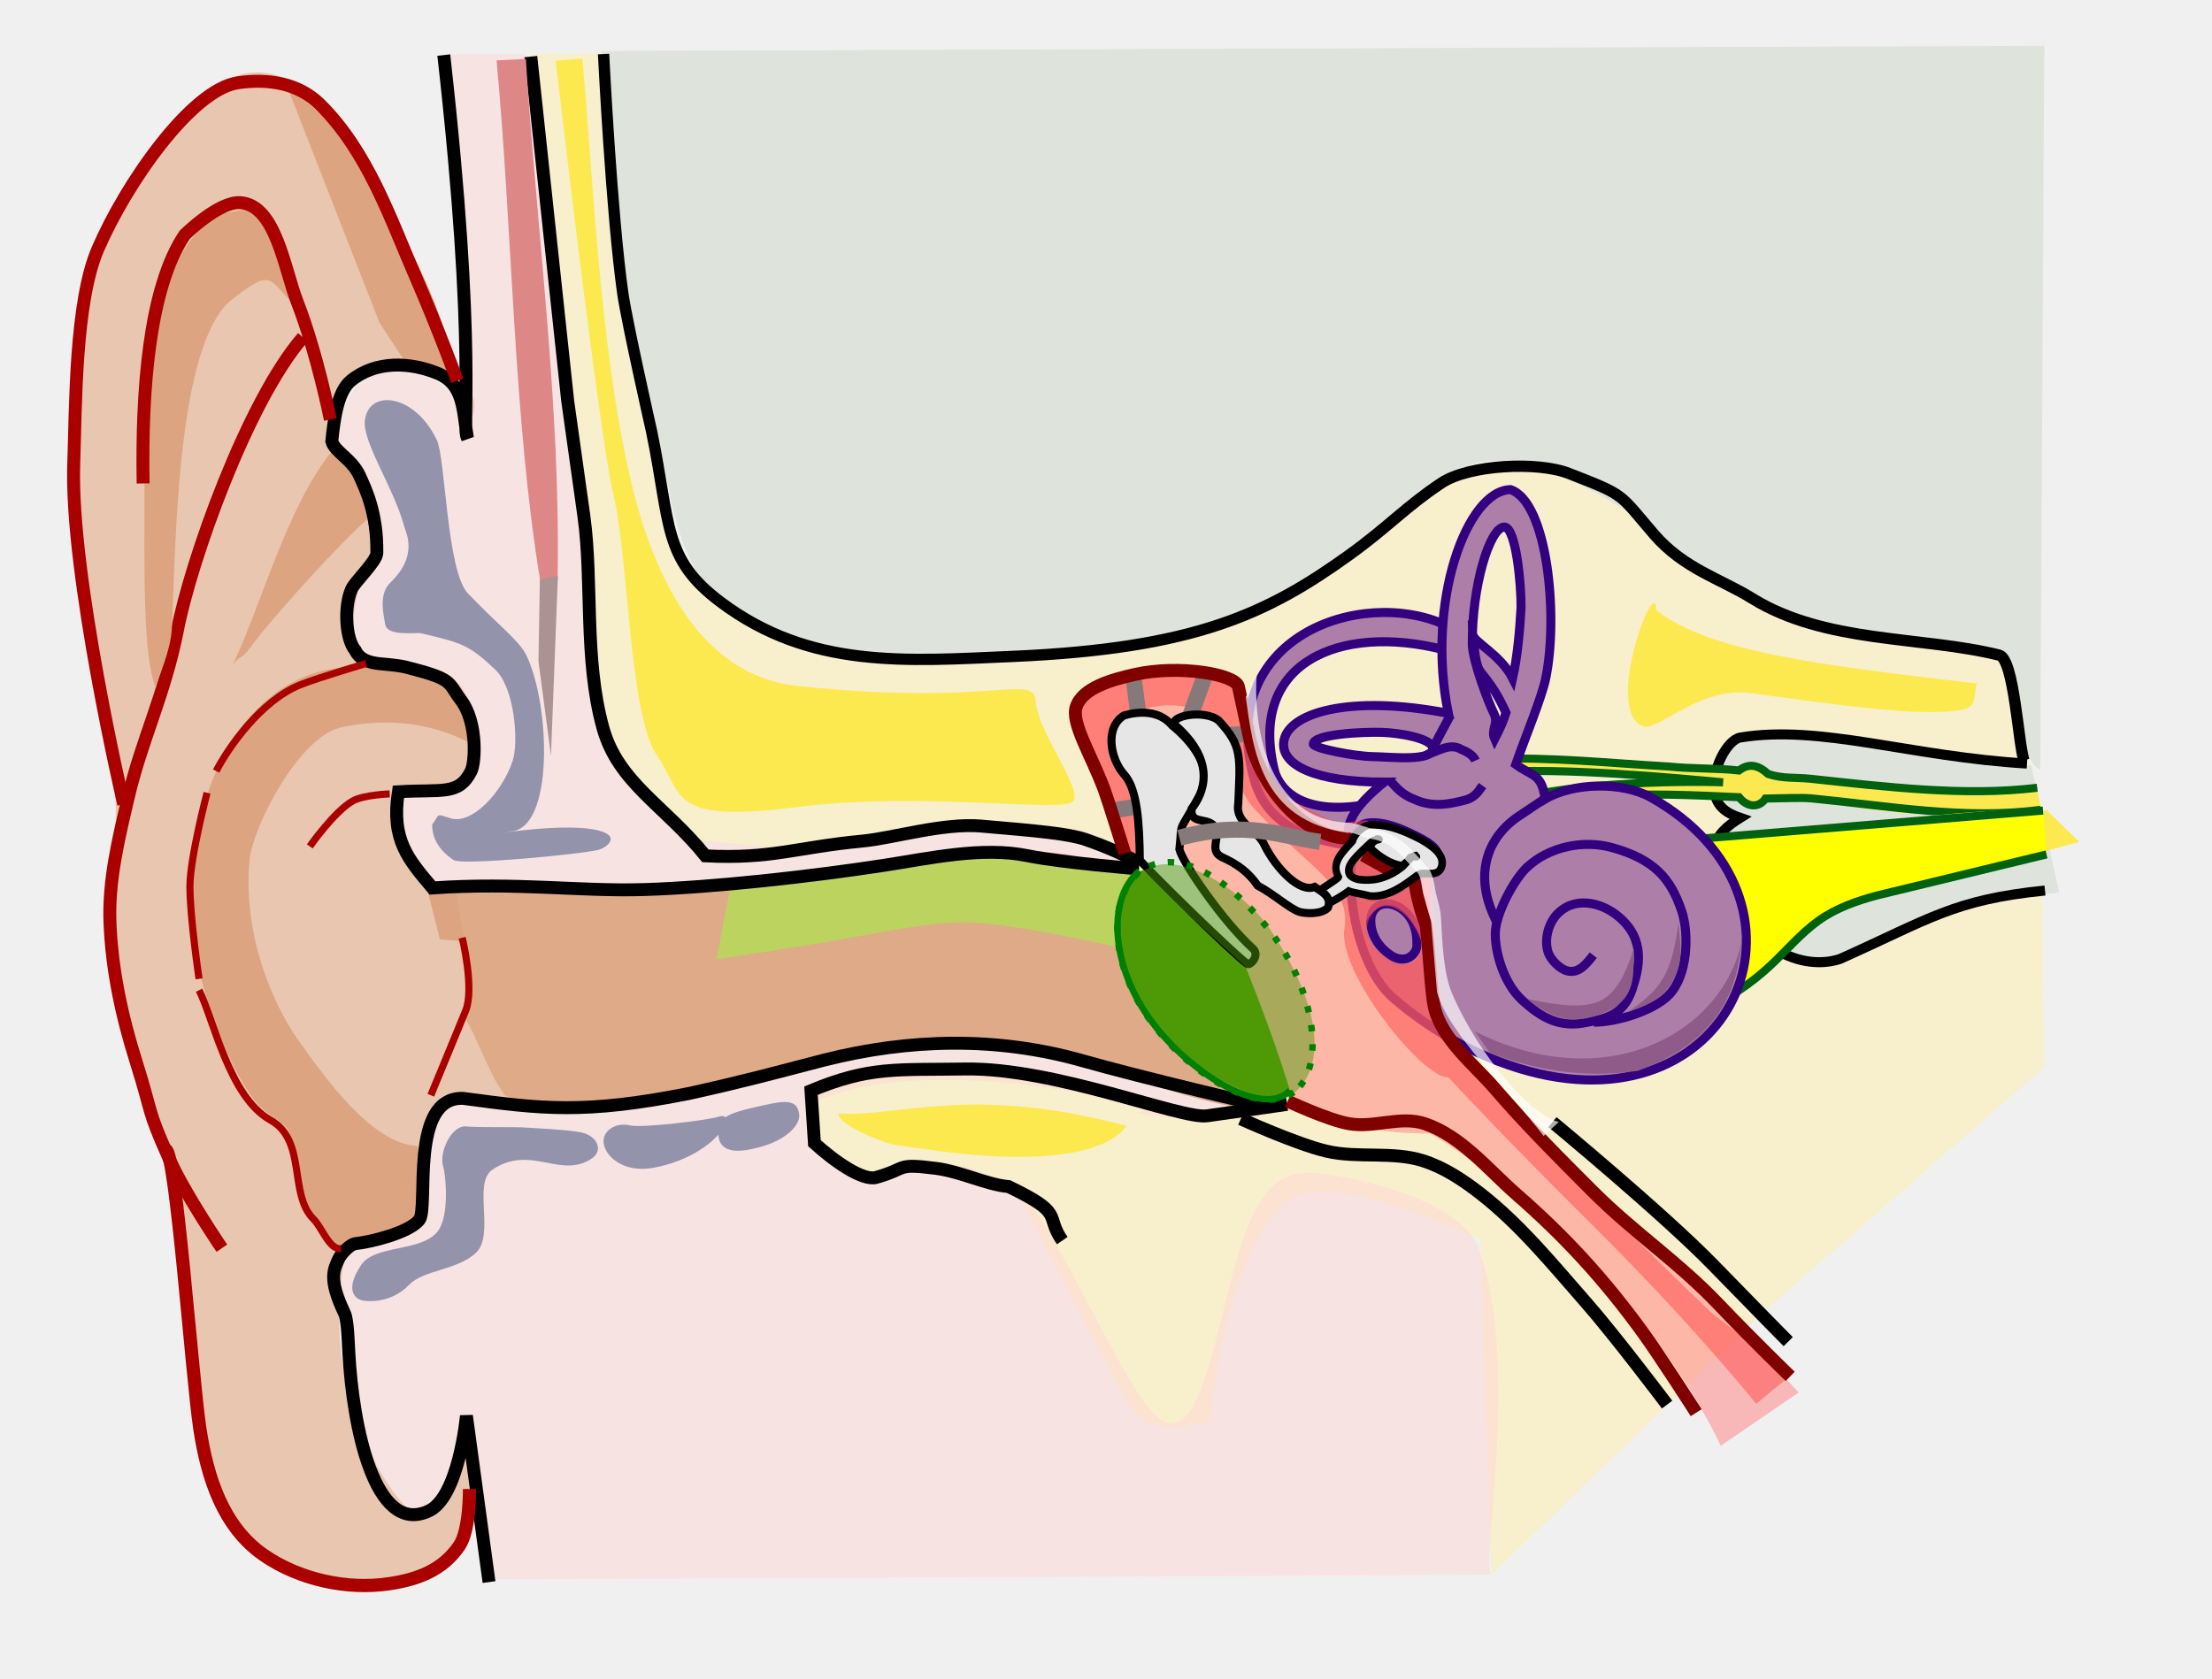
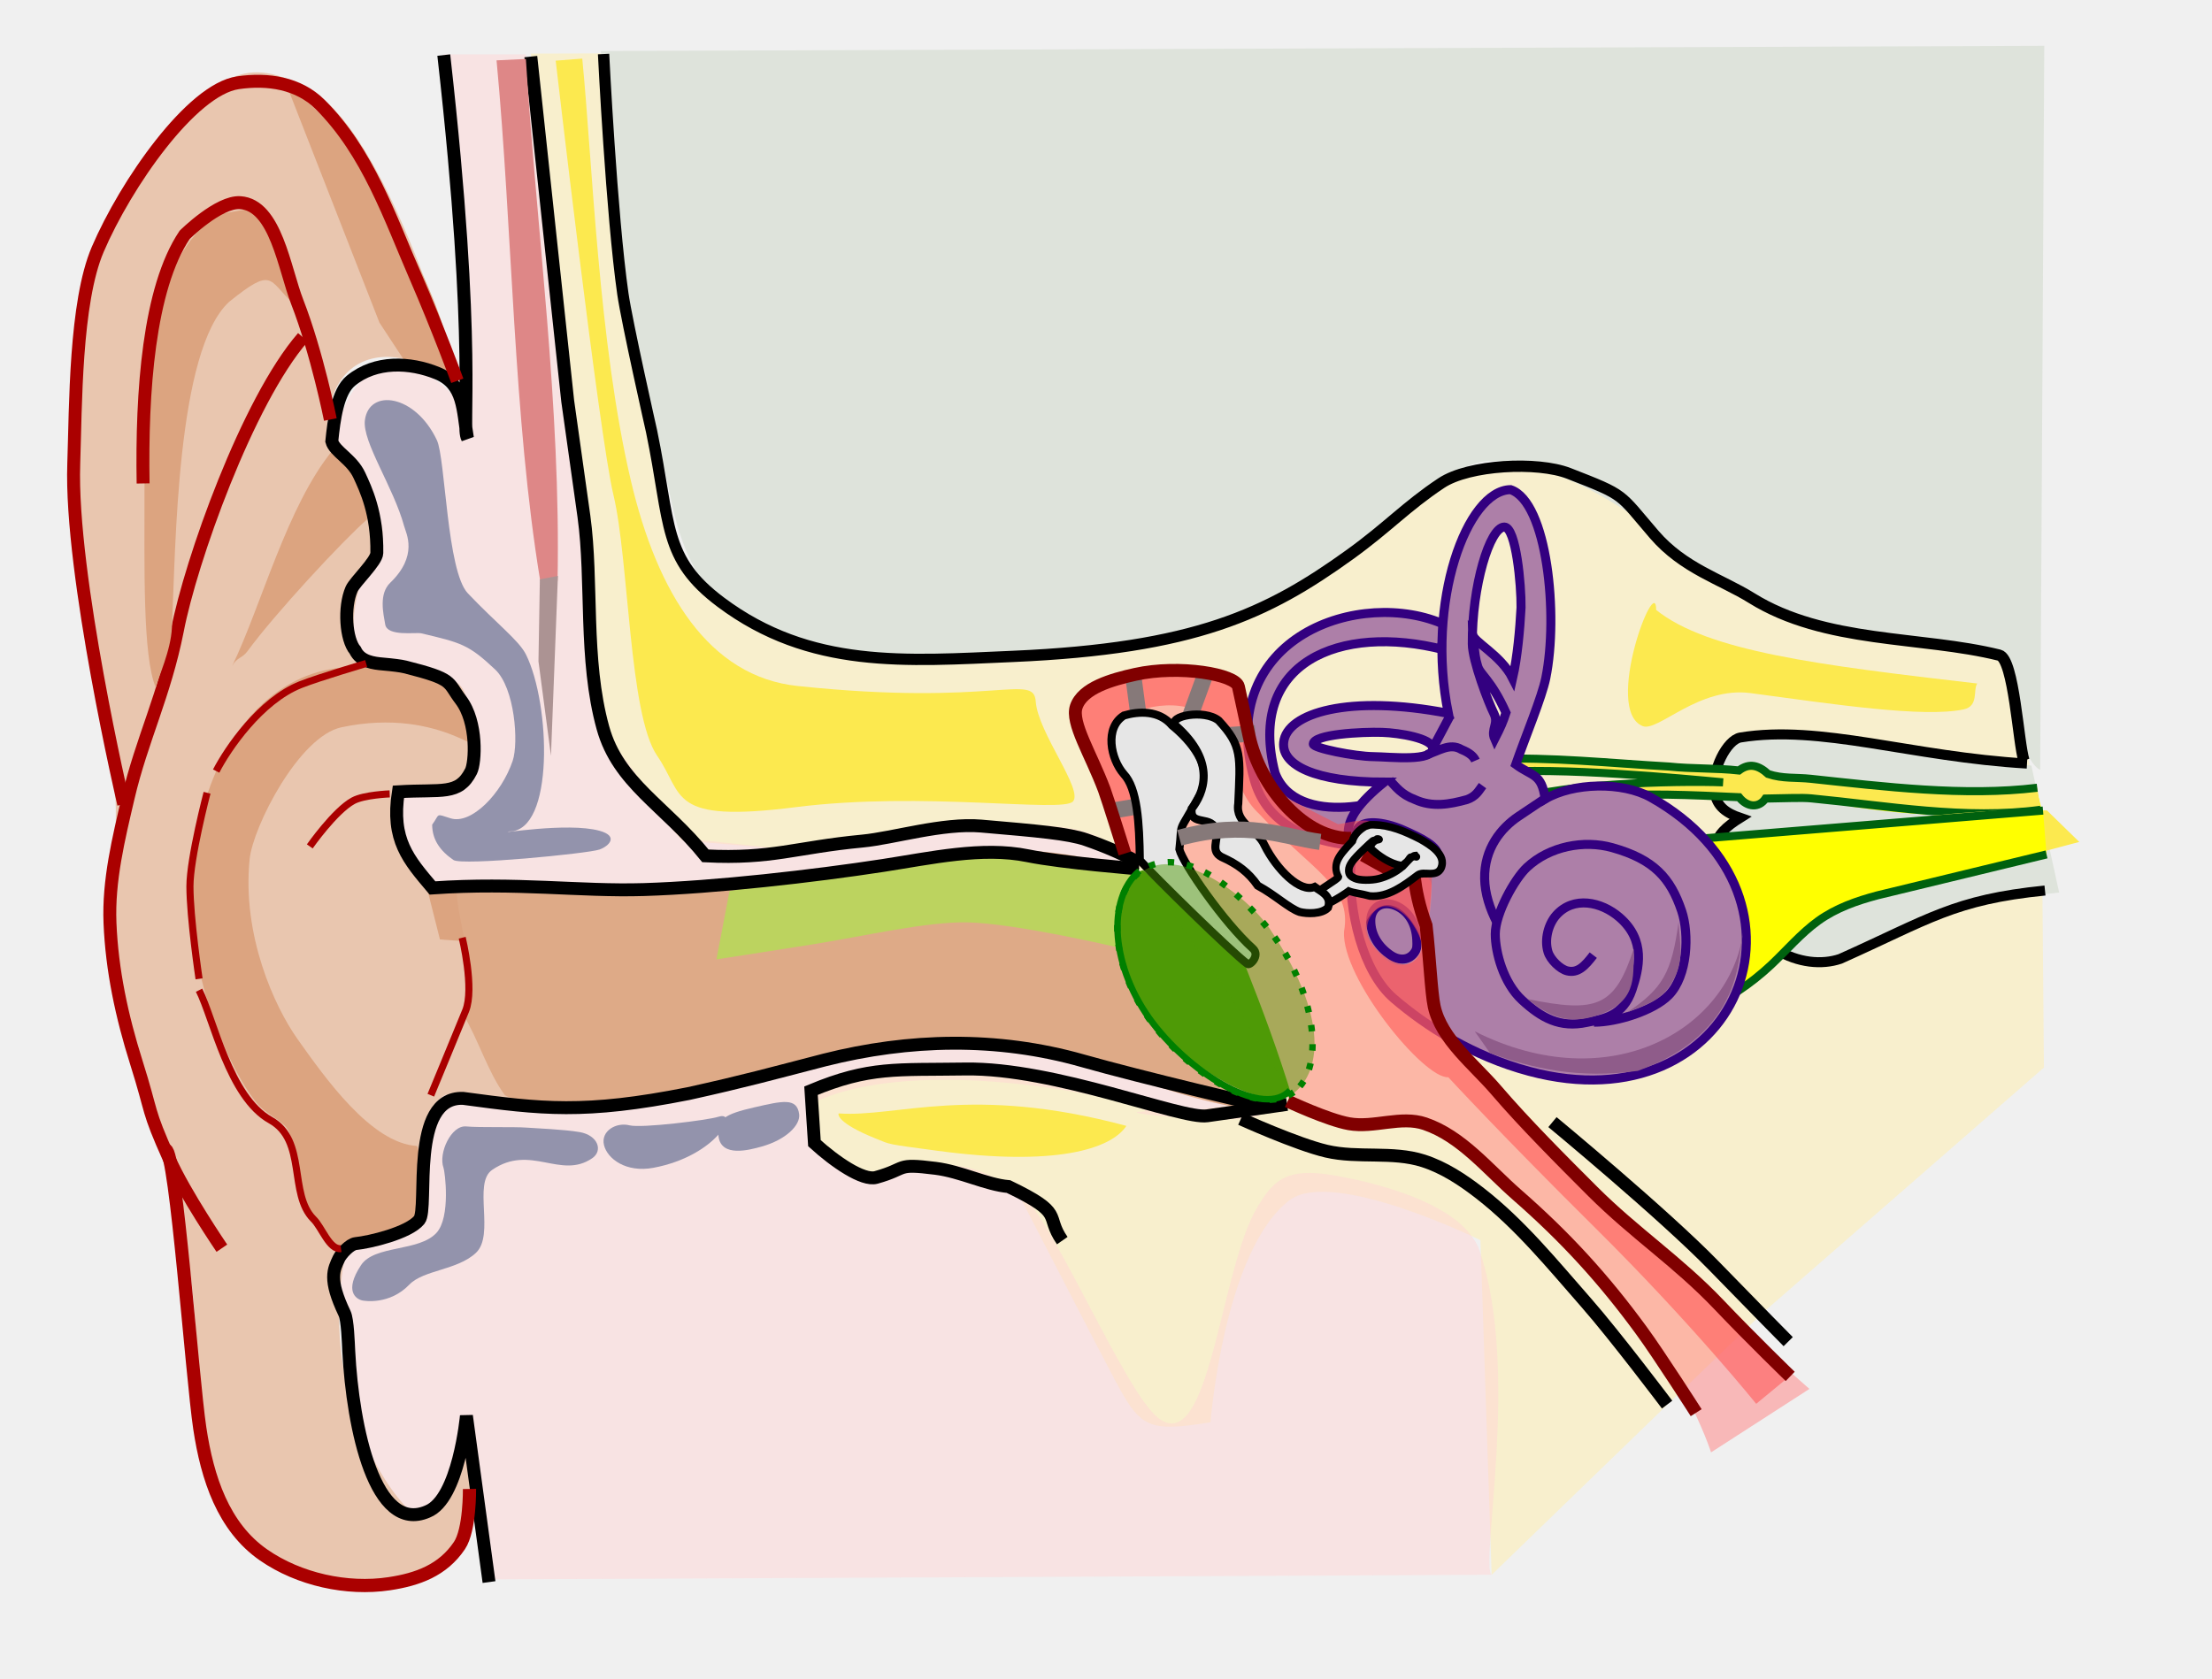
<svg xmlns="http://www.w3.org/2000/svg" xmlns:xlink="http://www.w3.org/1999/xlink" version="1.1" viewBox="0 0 685 520" font-family="DejaVu Sans, sans-serif" font-size="20" id="svg2159">
  <defs id="defs1113">
    <linearGradient gradientTransform="matrix(1 0 0 .92286 100.75 41.36)" x1="629" x2="762.64" xlink:href="#b" y1="239.68" y2="241.42" id="a" />
    <linearGradient id="b" gradientUnits="userSpaceOnUse">
      <stop offset="0" stop-color="#edd400" id="stop1094" />
      <stop offset="1" stop-color="#edd400" stop-opacity="0" id="stop1096" />
    </linearGradient>
    <linearGradient id="c" gradientTransform="matrix(1 0 0 .92286 104.25 14.36)" x1="629" x2="762.64" xlink:href="#b" y1="239.68" y2="241.42" />
    <linearGradient id="d" gradientTransform="matrix(.83187 0 0 1 90.49 3.55)" gradientUnits="userSpaceOnUse" x1="321.73" x2="188.9" y1="313.69" y2="316.36">
      <stop offset="0" stop-color="#9fe859" id="stop1100" />
      <stop offset="1" stop-color="#9fe859" stop-opacity="0" id="stop1102" />
    </linearGradient>
    <linearGradient id="e" gradientTransform="matrix(.93767 0 0 1 35.6 3.55)" gradientUnits="userSpaceOnUse" x1="371.43" x2="187.14" y1="254.86" y2="-13.71">
      <stop offset="0" stop-color="#fce94f" id="stop1105" />
      <stop offset="1" stop-color="#fce94f" stop-opacity="0" id="stop1107" />
    </linearGradient>
    <marker id="dot" refX="5" refY="5" markerWidth="10" markerHeight="10">
      <circle cx="5" cy="5" r="1.5" id="circle1110" />
    </marker>
  </defs>
  <path d="m 164.36,16.603 21.799,-0.066 6.363,69.682 17.383,85.499 c 13.881,14.188 27.273,28.908 51.226,32.107 34.201,1.035 68.129,2.008 107.82,-6.278 0,0 29.038,-13.183 42.599,-21.492 14.395,-8.82 24.106,-27.842 40.859,-29.927 10.706,-1.332 13.583,-4.948 32.896,-0.46 23.551,5.473 30.65,24.955 51.601,36.486 29.995,16.508 54.341,16.555 85.428,21.763 l 6.197,33.222 3.96,39.551 0.461,53.971 -86.491,75.459 -30.654,29.478 -53.878,52.183 -3.474,-103.647 c 0,0 -45.946,-22.617 -59.26,-12.277 -20.247,15.724 -24.329,68.689 -24.329,68.689 -23.333,3.682 -21.883,1.277 -35.688,-24.721 l -25.203,-48.752 -31.604,-6.006 -14.287,4.294 -16.174,-11.916 c -0.154,-3.542 0.046,-28.196 -0.108,-15.662 17.533,-8.732 35.42,-6.09 52.954,-6.57 l 62.719,12.97 22.712,-2.999 -39.399,-75.859 c -17.104,-9.864 -38.945,-7.094 -58.568,-10.241 l -52.062,7.756 -29.213,-2.592 -22.479,-27.528 c -9.149,-19.531 -4.741,-44.314 -6.279,-65.537 z" fill="#ffeeaa" fill-rule="evenodd" opacity="0.5" id="path1115" />
  <path d="m137.37 16.85h25.456l17.621 152.67 3.43 52.515 27.823 37.618 27.745 2.933c19.896 1.791 84.328-15.754 104.02-1.513 27.475 19.871 32.976 65.571 46.896 83.068 4.406 5.538-48.181.468-36.724.182 10.256-.256-65.089-20.161-101.92-2.724-.274 9.991 3.591 16.75 13.148 22.403 6.487 3.838 5.524-2.319 16.063-2.816 14.345-.678 20.223-1.579 34.643 8.154 9.923 6.698 32.697 61.971 43.192 69.931 15.938 12.089 19.064-46.363 30.628-65.411 4.474-7.37 8.135-11.974 21.276-10.169 6.522.896 41.731 6.961 47.495 23.66 12.727 36.873.02 97.415 3.767 100.43l-310.42 1.414-8.109-50.238c-5.359 26.558-11.822 47.755-30.163 11.259l-5.548-44.225c-1.536-6.366-4.736-11.901.892-21.85l19.7-5.232 7.848-36.786-3.634-67.668c-8.688-5.876-9.799-16.298-9.146-27.779l16.859-3.374c14.236-11.374 2.547-23.455-4.95-34.122l-24.142-4.246-4.433-14.819 11.832-21.25c-1.536-15.158-7.743-24.087-14.875-31.783 4.793-30.438 27.825-30.199 42.477-7.019z" fill="#ffd5d5" fill-rule="evenodd" opacity=".5" id="path1117" />
  <path d="m536.15 230.63c6.319-8.401 47.536 1.044 92.907 6.5l8.608 39.322c-28.252 2.834-39.624 7.769-67.212 20.107-16.512 5.098-31.207-7.211-36.305-23.509-1.364-4.36-2.166-7.071-2.699-8.918-1.794-6.212 7.626-10.876 7.509-10.856-.897-.206-8.444-2.404-7.963-8.598.652-8.389 1.725-11.259 5.155-14.048z" fill="#dee3db" id="path1119" />
  <path d="m633.28 275.83c-28.252 2.834-35.823 8.833-63.411 21.172-11.267 3.807-29.438-2.376-37.17-27.459-.944-3.064-1.303-4.992-1.33-7.129-.046-3.649 3.39-6.522 7.524-9.1-4.168-1.441-7.222-3.38-7.926-7.907-1.076-6.921 3.85-16.244 7.971-16.972 24.867-4.077 52.886 5.982 88.774 8.073" fill="none" stroke="#000" stroke-width="3.1" id="path1121" />
  <path d="m834.51 257.29c-22.55 2.742-45.729 1.047-68.317-1.363-4.561-.487-10.278-.049-14.8-1.553-2.903-2.661-5.8-3.557-9.052-1.093-6.948-.78-14.607-1.383-21.626-2.133-18.259-1.032-36.519-3.006-54.778-2.327l-.177 4.22c20.813-1.889 59.591 1.801 71.667 2.914-13.917-.532-54.47.297-68.386 6.987l.72 3.848c9.313-3.19 19.147-5.02 28.927-6.146 12.825-1.478 30.287-.464 44.2.168 2.601 2.063 4.948 1.872 6.936.419 6.682-.095 13.108-.364 16.156.234 23.283 4.571 47.108 6.576 70.282 2.576" fill="#ffff00" transform="translate(-204.09 -13.67)" id="path1123" />
  <path d="m 630.88,244 c -22.55,2.742 -47.557,-0.366 -70.145,-2.777 -4.561,-0.487 -8.665,0.021 -13.187,-1.483 -2.903,-2.661 -5.8,-3.557 -9.052,-1.093 -6.948,-0.78 -14.607,-0.47 -21.626,-1.221 -18.259,-1.032 -36.519,-3.006 -54.778,-2.327 l -0.177,4.22 c 20.813,-1.889 59.591,1.889 71.667,3.002 -13.917,-0.532 -54.47,0.21 -68.386,6.9 l 0.72,3.848 c 9.313,-3.19 19.147,-5.02 28.927,-6.146 12.825,-1.478 29.787,-0.627 43.7,0.005 2.601,3.256 6.198,3.34 8.185,0.419 6.682,-0.095 11.131,-0.35 14.223,-0.054 23.283,2.229 47.791,6.694 70.965,3.527" fill="#fce94f" stroke="#00610f" stroke-width="2.5" id="path1125" />
  <path d="m847.99 274.45-10-9.75c-31.665-1.381-84.58 8.651-107.83 10.911-11.171-1.426-14.896-6.93-25.146-8.247-5.89-.701-19.748-.579-24.768 2.58s-8.986 7.888-11.51 13.255c-4.595 9.772-4.264 21.686.75 31.25 5.085 9.7 14.78 16.758 25.5 19 12.323 2.577 25.196-.958 36.5-6.5 7.723-3.787 15.011-8.538 21.275-14.432 4.874-4.586 9.228-9.771 14.657-13.683s11.849-6.171 18.318-7.885z" fill="#fce94f" transform="translate(-204.09 -13.67)" id="path1127" />
  <path d="m632.67 251.07-105.23 8.629c-17.577 3.483-10.046-4.001-25.33-5.965-5.89-.701-21.163-.579-26.183 2.58s-8.986 7.888-11.51 13.255c-4.595 9.772-4.264 21.686.75 31.25 5.085 9.7 14.78 16.758 25.5 19 12.323 2.577 25.196-.958 36.5-6.5 7.723-3.787 15.011-8.538 21.275-14.432 4.874-4.586 9.228-9.771 14.657-13.683s11.849-6.171 18.318-7.885l52.343-12.672" fill="#ffff00" stroke="#00610f" stroke-width="2.5" id="path1129" />
  <g stroke="#330080" id="g1147">
    <g stroke-width="2.8" id="g1143">
      <path d="m394.85 239.4c6.608 17.574 37.481 9.233 41.373 4.366.343 10.748 2.635 21.442.11 19.755-3.809-2.546-40.869 3.645-47.969-22.124-12.216-44.338 33.276-59.655 59.144-47.857 1.134 5.945-2.846 6.05-.359 7.707-32.285-8.258-61.195 3.995-52.299 38.153z" fill="#ad7fa8" id="path1131" />
      <path d="m467.78 151.66c-13.502.178-26.267 34.768-19.272 69.295-30.707-5.952-50.086-.136-50.987 8.993-.699 7.088 9.789 12.283 31.139 12.317-16.406 13.271-9.755 17.425-10.28 25.031-1.022 14.815 3.661 33.746 13.21 41.958 9.978 8.583 24.436 17.889 41.975 22.583 64.689 17.311 93.243-53.563 37.691-84.833-8.85-4.982-24.128-4.618-32.751.485-1.117-8.031-3.911-6.896-9.116-10.725 2.874-8.249 8.091-20.784 9.307-26.76 3.962-19.469.449-54.575-10.916-58.344zm-1.911 11.588c3.627.049 5.25 18.105 5.158 24.927-.354 6.706-1.112 15.331-2.605 21.897-3.722-7.341-12.377-11.339-12.416-13.706.535.722.213 5.639 1.574 9.927.755 2.735 4.149 4.176 8.782 14.464-.953 2.903-1.583 4.354-3.494 8.11-1.296-2.947 1.346-4.671-.22-7.808-1.737-3.481-6.667-16.344-6.712-21.619-.156-17.782 5.419-36.252 9.933-36.192zm-37.822 63.594c5.413.171 15.346 1.867 15.606 4.828.384 4.381-13.105 2.748-18.286 2.694-5.96-.061-18.69-2.636-18.668-3.911.053-3.025 15.03-3.81 21.348-3.611z" fill="#ad7fa8" id="path1133" />
      <path d="m478.54 247.29-8.324 5.579c-5.341 3.58-10.641 9.97-10.458 19.329.09 4.57 1.574 9.196 3.828 13.58" fill="none" id="path1135" />
      <path d="m493.63 316.61c7.005.027 18.388-3.54 23.13-8.35 5.918-5.999 6.398-19.018 4.005-26.106-3.446-10.21-8.582-15.98-21.472-19.598-8.797-2.47-19.424-.429-26.43 6.085-3.813 3.545-9.804 14.278-9.814 20.649-.009 5.606 2.496 15.16 8.297 20.481 6.03 5.531 11.662 8.702 20.087 6.899 5.094-1.09 11.198-1.806 13.974-10.133 2.189-6.565 4.35-15.279-3.93-22.421-5.628-4.854-14.197-6.646-19.534-.662-2.449 2.746-3.74 7.483-2.572 11.363.746 2.48 3.776 5.376 5.948 5.899 3.305.797 5.469-1.469 8.078-4.872" fill="none" id="path1137" />
      <path d="m445.13 265.24c-1.362 5.675-11.791 2.305-16.098.958-5.683-1.777-10.068-6.896-8.631-9.451 1.561-2.776 7.72-2.43 14.112.343 5.412 2.348 11.312 5.259 10.617 8.15z" fill="#743dda" id="path1139" />
      <path d="m438.74 291.03c.105 2.096.053 2.837-.498 3.726-1.783 2.874-5.006 2.834-7.532 1.146-3.809-2.546-6.221-6.358-6.221-10.705.009-4.407 3.936-6.561 8.207-4.457 3.851 1.888 5.825 5.77 6.044 10.29z" fill="#ad7fa8" id="path1141" />
    </g>
    <path d="m606.85-117.37c2.161 2.339 3.814 4.806 8.322 6.551 5.702 2.688 11.404 1.621 17.105 0 3.018-1.113 3.814-2.976 5.085-4.679m-18.412-10.402c3.853-1.046 7.617-4.136 11.469-1.757 2.999 1.248 4.07 2.496 4.623 3.743m-13.442-5.226 5.215-10.052" fill="none" stroke-width="3" transform="matrix(.94456 0 0 .92149 -142.92 349.77)" id="path1145" />
  </g>
-   <path d="m365.39 208.3c-13.323-1.529-28.114 5.212-31.237 9.215-4.198 5.379 6.826 23.981 8.905 30.744 1.228 3.996 2.974 7.92 3.971 15.125 0 0 21.281 18.016 35.928 28.875 12.279 34.949 15.712 38.26 14.5 46.619 14.647 13.132 45.367 12.209 45.367 12.209s18.94 10.103 48.234 39.145 41.795 57.578 41.795 57.578l24.179-16.509-22.536-23.897s-45.09-37.056-63.893-58.842c-17.445-20.213-20.268-20.391-23.662-31.121-2.74-8.663-3.716-16.811-2.6-29.816.41-4.778-1.162-5.624-.957-13.16.218-5.3-23.643-18.897-27.997-16.075l-17.029-8.363c-6.183-3.037-5.827-10.939-10.859-17.973-3.124-4.367-2.336-17.462-4.559-20.303-2.277-2.91-13.761-3.016-17.55-3.451zm60.498 73.594c2.492-2.324 6.709-2.502 10.658 2.647 4.456 5.81 4.681 9.94 1.389 12.756-3.613 3.09-8.012 2.18-12.995-4.603-3.814-5.192-2.034-8.242.948-10.8z" fill="#ff8080" opacity=".5" id="path1149" />
-   <path d="m364.46 207.67c-11.435.201-25.251 4.715-29.186 7.986-4.985 4.145 2.267 20.588 5.59 26.289 2.708 4.646 5.571 16.499 7.221 21.5 1.75.716 2.977 1.162 5.16 2.002.588-3.238 1.431-10.929-.367-17.574-2.83-10.458-9.772-22.733-6.824-24.68 5.572-3.68 19.324-8.388 29.734-.166 8.068 6.373 3.998 19.725 14.252 29.17 16.286 17.583 28.739 22.114 26.166 36.369-.793 14.367 24.76 45.69 32.287 45.088 0 0 16.465 17.88 45.76 46.922 29.294 29.042 49.599 54.241 49.599 54.241l11.01-9.088-24.95-19.141s-41.025-39.354-59.827-61.14c-17.445-20.213-20.237-24.524-25.041-34.702-5.482-11.613-2.382-21.652-1.578-39.481.05-1.209 2.447-6.125.728-7.935-3.555-3.744-12.738-6.824-18.9-8.765-3.913-1.232-9.121.659-10.956.71l-15.797-8.065c-5.541-4.093-6.97-12.905-10.506-16.945-3.536-4.041-1.862-9.377-5.127-19.428-3.472-1.263-14.636-3.235-18.448-3.167zm61.58 74.218c3.183-2.929 8.458-.216 11.395 4.297 3.316 5.096 4.001 8.455.546 11.426-3.496 3.005-9.487-.83-12.316-4.27-3.42-4.16-2.833-8.5.375-11.453z" fill="#ff4848" opacity=".5" id="path1151" />
+   <path d="m 365.39,208.3 c -13.323,-1.529 -28.114,5.212 -31.237,9.215 -4.198,5.379 6.826,23.981 8.905,30.744 1.228,3.996 2.974,7.92 3.971,15.125 0,0 21.281,18.016 35.928,28.875 12.279,34.949 15.712,38.26 14.5,46.619 14.647,13.132 42.852,8.908 42.852,8.908 0,0 21.455,13.404 50.749,42.446 29.294,29.042 38.808,59.622 38.808,59.622 L 560.333,430.201 534.496,407.404 c 0,0 -45.09,-37.056 -63.893,-58.842 -17.445,-20.213 -20.268,-20.391 -23.662,-31.121 -2.74,-8.663 -5.76,-17.754 -4.644,-30.759 0.41,-4.778 0.882,-4.681 1.087,-12.217 0.218,-5.3 -23.643,-18.897 -27.997,-16.075 l -17.029,-8.363 c -6.183,-3.037 -5.827,-10.939 -10.859,-17.973 -3.124,-4.367 -2.336,-17.462 -4.559,-20.303 -2.277,-2.91 -13.761,-3.016 -17.55,-3.451 z m 60.498,73.594 c 2.492,-2.324 6.709,-2.502 10.658,2.647 4.456,5.81 4.681,9.94 1.389,12.756 -3.613,3.09 -8.012,2.18 -12.995,-4.603 -3.814,-5.192 -2.034,-8.242 0.948,-10.8 z" fill="#ff8080" opacity="0.5" id="path1149" />
+   <path d="m 364.46,207.67 c -11.435,0.201 -25.251,4.715 -29.186,7.986 -4.985,4.145 2.267,20.588 5.59,26.289 2.708,4.646 5.571,16.499 7.221,21.5 1.75,0.716 2.977,1.162 5.16,2.002 0.588,-3.238 1.431,-10.929 -0.367,-17.574 -2.83,-10.458 -9.772,-22.733 -6.824,-24.68 5.572,-3.68 19.324,-8.388 29.734,-0.166 8.068,6.373 3.998,19.725 14.252,29.17 16.286,17.583 28.739,22.114 26.166,36.369 -0.793,14.367 24.76,45.69 32.287,45.088 0,0 16.465,17.88 45.76,46.922 29.294,29.042 49.599,54.241 49.599,54.241 l 11.01,-9.088 -23.85,-22.756 c 0,0 -42.125,-35.739 -60.927,-57.525 -17.445,-20.213 -20.237,-24.524 -25.041,-34.702 -5.482,-11.613 -2.382,-21.652 -1.578,-39.481 0.05,-1.209 2.447,-6.125 0.728,-7.935 -3.555,-3.744 -12.738,-6.824 -18.9,-8.765 -3.913,-1.232 -9.121,0.659 -10.956,0.71 l -15.797,-8.065 c -5.541,-4.093 -6.97,-12.905 -10.506,-16.945 -3.536,-4.041 -1.862,-9.377 -5.127,-19.428 -3.472,-1.263 -14.636,-3.235 -18.448,-3.167 z m 61.58,74.218 c 3.183,-2.929 8.458,-0.216 11.395,4.297 3.316,5.096 4.001,8.455 0.546,11.426 -3.496,3.005 -9.487,-0.83 -12.316,-4.27 -3.42,-4.16 -2.833,-8.5 0.375,-11.453 z" fill="#ff4848" opacity="0.5" id="path1151" />
  <path d="m186.05 15.798 447.01-1.604-1.265 224.25c-3.509-1.577-7.057-10.946-7.591-18.023-.435-5.763-4.058-15.51-5.121-15.822-40.922-12.018-73.654-3.999-111.92-43.929 0 0-16.616-11.781-28.71-14.452-12.317-2.72-20.1-9.103-37.037 7.767-8.502 8.469-13.542 9.741-22.458 16.22-49.657 36.087-108.68 38.697-169.72 29.989-42.191-11.445-39.105-42.58-45.972-65.25-13.378-44.169-11.029-65.936-17.216-119.146z" fill="#dee3db" id="path1153" />
-   <path d="m50.79 41.933c17.243-17.173 24.293-26.013 45.433-13.958 26.122 14.895 47.707 105.28 47.707 105.28 16.872-22.856-44.322-33.215-42.57 3.748.098 2.076 7.487 3.133 7.973 7.621.813 7.517 13.64 17.077 7.507 25.784-7.549 10.716-8.212 23.091-6.731 31.096.319 1.725 4.174 1.436 4.493 3.384 33.326 6.245 27.971 4.274 31.908 21.592 4.352 19.146-1.407 17.642-22.463 18.183-3.272 8.159 2.109 27.358 10.76 29.173 26.052 5.846 87.326-.721 92.861.354-6.397 27.702-3.706 30.744-11.958 63.879-2.243 4.695-50.862 5.373-77.736 1.013-8.864 5.373-8.623 21.878-7.582 27.075 5.07 25.308-21.413 11.944-23.441 22.236-8.053 40.88 11.249 71.548 19.941 79.481 6.776 6.184 11.9-15.153 18.078-19.645 7.313 21.709-9.37 47.731-30.061 43.669-21.606-4.241-36.865-10.7-44.15-22.487-11.561-18.705-7.658-47.594-12.189-77.816-4.107-27.394-22.965-69.266-24.069-100.05-.662-18.459 3.184-36.192.252-54.657-9.648-60.765-30.356-148.75 16.037-194.955z" fill="#e9c6af" id="path1155" />
+   <path d="M 50.79,41.933 C 68.033,24.76 75.083,15.92 96.223,27.975 122.345,42.87 144.486,126.586 144.486,126.586 135.459,106.953 99.608,100.04 101.36,137.003 c 0.098,2.076 7.487,3.133 7.973,7.621 0.813,7.517 13.64,17.077 7.507,25.784 -7.549,10.716 -8.212,23.091 -6.731,31.096 0.319,1.725 4.174,1.436 4.493,3.384 33.326,6.245 27.971,4.274 31.908,21.592 4.352,19.146 -1.407,17.642 -22.463,18.183 -3.272,8.159 2.109,27.358 10.76,29.173 26.052,5.846 87.326,-0.721 92.861,0.354 -6.397,27.702 -3.706,30.744 -11.958,63.879 -2.243,4.695 -50.862,5.373 -77.736,1.013 -8.864,5.373 -8.623,21.878 -7.582,27.075 5.07,25.308 -21.413,11.944 -23.441,22.236 -8.053,40.88 11.249,71.548 19.941,79.481 6.776,6.184 11.9,-15.153 18.078,-19.645 7.313,21.709 -9.37,47.731 -30.061,43.669 -21.606,-4.241 -36.865,-10.7 -44.15,-22.487 C 59.198,450.706 63.101,421.817 58.57,391.595 54.463,364.201 35.605,322.329 34.501,291.545 33.839,273.086 37.685,255.353 34.753,236.888 25.105,176.123 4.397,88.138 50.79,41.933 Z" fill="#e9c6af" id="path1155" />
  <path d="m132 274.19c30.025-1.977 48.312 2.101 92.985 0l-1.768 22.981c-14.889-3.117-55.854-3.74-86.974-6.187z" fill="#dca480" fill-rule="evenodd" id="path1157" />
  <path d="m260.76 289.25c-10.579-.981-13.41.68-23.214.879-.165 11.549 8.804 33.239 1.908 39.527 4.832 7.861 7.787 18.164 13.122 25.361 17.797 8.673 41.518 4.425 59.794-1.099 22.944-5.299 37.446-12.184 60.082-14.051 25.916-2.935 48.668-1.839 73.154 9.318 7.822 2.797 37.184 13.133 47.082 9.522-13.398-6.595-30.203-19.154-35.009-28.181-6.054-11.746-11.882-37.779-9.14-44.707-18.086-5.622-33.382-8.461-51.935-5-21.024-2.471-43.444 5.389-63.913 8.366-26.618 3.871-50.559 2.046-71.931.065z" transform="translate(-96.2 -15.75)" id="path1159" fill="#deaa87" />
  <path d="m388.73 227.15-8.132.53m-12.218-5.39 4.549-12.496m-20.439 11.176-1.487-11.192" fill="none" stroke="#867979" stroke-width="5" id="path1161" />
  <path d="m353.97 269.55c-7.307 1.699-9.206 14.671-8.155 23.102 3.468 13.869 11.234 26.583 21.111 34.306 12.771 9.74 24.732 15.38 33.024 12.301-4.098-13.41-8.864-26.34-14.264-39.971-14.501-13.174-25.422-24.749-31.716-29.738z" fill="#4e9a06" id="path1163" />
  <path d="m276.51 33.904c3.13 31.711 5.003 87.822 15.033 130.62 8.208 35.025 24.214 60.811 51.644 63.704 60.948 6.429 73.134-4.194 73.76 4.816.67 9.643 14.855 27.394 11.506 30.966-3.349 3.571-46.348-3.251-85.864 1.749s-34.414-3.615-42.9-15.95c-8.76-12.734-8.684-60.627-13.54-80.828-4.405-18.325-17.865-134.44-17.865-134.44z" fill="#fce94f" transform="translate(-96.2 -15.75)" id="path1165" />
  <path d="m259.72 344.87c17.998 1.296 41.004-9.083 89.091 3.86-4.821 7.321-22.359 12.575-58.536 7.711-16.097-2.164-14.301-1.865-19.023-3.764-12.314-4.954-11.711-7.628-11.532-7.807z" fill="#fce94f" id="path1167" />
  <path d="m354.26 249.43-9.968 1.686" fill="none" stroke="#867979" stroke-width="5" id="path1169" />
  <path d="m348.07 221.61c-6.106 3.814-4.135 13.491-.063 18.156 4.179 4.397 4.837 15.002 4.969 26.687 4.73 5.277 28.706 28.732 33.244 32.043.634.948 4.182-2.53 1.747-4.707-8.791-7.862-21.626-26.318-22.741-30.711 1.106-9.749-1.072-3.336 6.813-17.687 3.841-7.937-3.667-16.312-9.094-20.719-4.024-4.762-10.364-4.378-14.875-3.062z" fill="#e6e6e6" stroke="#000" stroke-width="2.5" id="path1171" />
-   <path d="m353.56 270.15c11.45-8.733 33.008 7.551 39.756 17.678 20.39 30.605 14.094 46.307 6.612 51.244l-14.236-39.596z" fill="#4e9a06" opacity=".48" id="path1173" />
+   <path d="m 353.56,270.15 c 11.45,-8.733 33.008,7.551 39.756,17.678 20.39,30.605 14.094,46.307 6.612,51.244 l -21.939,-35.195 z" fill="#4e9a06" opacity=".48" id="path1173" />
  <path d="m186.91 16.732s2.459 49.676 5.973 74.259c1.256 8.784 8.885 42.57 8.885 42.57 6.022 29.151 3.36 39.433 21.5 53 27.648 20.677 57.099 18.211 90.5 16.75 56.111-2.454 78.618-13.076 104.27-31.568 11.795-8.504 17.352-14.835 28.293-22.111 8.609-5.725 29.792-6.783 39.5-3 17.892 6.972 15.346 6.052 26.439 18.929 9.112 10.577 20.736 13.811 30.151 19.676 22.746 14.17 52.608 11.71 76.69 17.684 4.597 1.14 5.904 27.483 7.659 32.64" fill="none" stroke="#000" stroke-width="3.5" id="path1175" />
  <path d="m162.97 349.26c2.985.224 11.753.565 16.547 1.395 5.615.972 7.329 5.73 3.859 8.105-9.766 6.684-19.095-4.549-30.979 3.602-6.007 4.12.913 20.114-5.005 25.688-5.734 5.401-16.221 5.264-20.627 9.842-6.111 6.35-13.902 5.071-14.646 4.894-1.823-.436-5.649-2.84-.323-10.912 4.161-6.306 17.957-4.099 23.373-10.018 4.459-4.873 2.605-18.992 2.173-20.153-1.646-4.439 2.342-13.23 7.015-12.8 4.21.378 14.745.068 18.613.357zm-5.24-91.73c-4.25.935 17.947-2.95 27.903-.215 6.1 1.675 2.919 4.781.011 5.819-3.434 1.225-42.548 5.071-45.221 3.24-4.033-2.763-6.591-6.232-6.591-10.948 2.484-3.368.883-3.5 5.679-1.968 6.437 2.055 15.837-7.645 19.258-17.822 1.883-5.602.673-22.517-5.435-28.268-8.219-7.74-10.466-8.271-22.86-11.197-1.692-.399-10.512 1.073-11.177-2.729-.585-3.341-2.042-9.481 1.536-12.929 8.754-8.435 4.943-15.268 4.332-17.507-3.333-12.221-13.033-26.159-12.166-32.858 1.283-9.911 15.583-8.067 22.297 6.199 2.655 5.642 3.059 40.563 9.578 47.422 9.058 9.531 15.834 14.568 18.033 19.012 7.583 15.327 8.818 54.751-5.177 54.749z" fill="#9393ac" id="path1177" />
  <path d="m164.38 17.526 11.424 106.69 5.024 35.743c2.784 20.237-.011 44.189 5.877 65.467 4.739 17.127 19.197 24.083 31.751 39.667 20.638 1.041 27.795-2.615 48.65-4.585 9.534-.9 24.846-5.664 36.738-4.642 17.541 1.507 27.065 2.348 32.431 4.203 6.181 2.136 11.583 4.485 16.548 7.23m45.757 74.771-24.749 3.536c-8.093 1.156-46.986-14.93-74.953-14.496-21.175.329-29.581-.87-47.73 6.718l1.061 16.263c6.323 5.758 15.014 11.74 19.092 10.607 10.06-2.797 5.693-4.419 18.385-2.828 7.907.991 15.769 5.06 22.627 5.657 17.839 8.592 11.067 8.726 16.642 16.741" fill="none" stroke="#000" stroke-width="4" id="path1179" />
  <g fill-rule="evenodd" id="g1187">
    <path d="m129.09 354.95c.461.028 3.505 13.646 1.675 18.532-4.362 11.652-19.988 12.485-17.301 12.154-10.264-1.724-9.533 6.395-19.502-13.357-4.268-8.457-2.067-16.68-4.531-21.872-1.659-3.496-6.854-4.811-10.283-9.189-5.814-7.425-10.718-18.783-13.715-27.534-17.856-52.128 5.414-110.77 48.164-106.87 8.816.804 13.162-.318 22.363 4.984 10.903 6.283 7.379 11.141 10.925 16.891 5.284 8.568-9.51-10.11-41.137-3.422-13.2 2.792-27.436 30.898-28.44 40.835-2.396 23.709 7.744 45.761 14.83 55.739 8.564 12.06 22.782 32.258 36.952 33.109z" fill="#dca480" id="path1181" />
    <path d="m225.92 275.96s52.764-9.677 78.622-10.388c14.889-.41 48.48 3.286 48.48 3.286-4.634 5.973-9.974 15.21-7.187 24.519 0 0-31.216-7.367-46.265-7.687-12.608-.267-32.087 4.286-47.681 6.78-15.53 2.483-30.03 4.674-30.03 4.674z" fill="#bcd35f" id="path1183" />
    <path d="m88.33 25.265 17.171 15.874c18.454 29.248 31.786 50.668 35.891 77.743l-16-6.938-7.88-12zm-16.44 181.04c9.128-18.956 16.97-49.537 31.113-66.822 5.043 6.14 11.06 11.631 10.692 21.377-7.536 6.58-28.709 29.391-37.084 40.88-1.636 2.244-3.219 1.744-4.721 4.565z" fill="#dca480" id="path1185" />
  </g>
  <g fill="none" id="g1199">
    <path d="m137.43 17.06c10.444 92.704 5.322 115.06 7.322 118.62-1.501-8.666-.944-16.654-9.336-20.086-8.425-3.445-19.1-3.968-26.768 2.343-4.104 3.378-5.213 11.926-5.896 18.743.836 3.221 6.206 5.5 8.524 10.532 1.96 4.256 5.608 11.783 5.417 24.07-.04 2.575-6.8 8.867-7.816 11.188-2.468 5.639-1.776 15.594 1.125 18.96 1.668 3.558 5.755 4.001 8.728 4.259 2.894.252 5.444.566 6.698.882 15.375 3.868 12.988 4.588 17.237 10.164 5.328 6.991 4.533 19.569 3.207 22.146-3.848 7.598-8.905 5.54-22.499 6.359-2.35 14.95 3.163 21.039 10.55 29.793 26.105-1.799 45.575 1.111 65.479.5 21.914-.673 52.444-4.145 74.114-7.475 14.704-2.259 30.673-5.876 44.75-3 10.646 2.175 34.441 4.07 34.441 4.07m38.803 73.292c.154.385-38.459-8.806-56.243-13.86-26.675-7.581-53.788-6.825-79.879-.257-17.378 4.498-24.593 6.529-42.118 10.411-32.336 6.421-45.65 4.758-69.896 1.488-16.73-.542-10.555 33.982-13.543 37.663-3.298 4.063-15.413 6.899-19.658 7.314-1.865.183-4.596 3.28-5.211 4.595-1.618 3.461-3.355 6.362 1.755 17.064.933 1.954 1.154 9.092 1.287 11.688 1.224 23.755 8.118 56.77 24.405 49.642 9.658-3.856 12.03-29.642 12.03-29.642l7 51.5" stroke="#000" stroke-width="4" id="path1189" />
    <g stroke="#a00" id="g1197">
      <path d="m141.61 117.94s-5.967-16.224-12.824-32.018c-8.062-18.568-14.837-38.82-29.663-53.569-6.659-6.624-16.163-8.081-25.456-6.718-14.371 2.109-34.729 31.338-43.404 51.619-7.041 16.46-6.811 48.576-7.425 66.468-1.169 34.059 15.474 105.36 15.474 105.36" id="path1191" style="stroke-width:4" />
      <path d="m145.39 461.19s.171 12.654-3.119 17.534c-5.17 7.67-12.91 10.49-21.772 11.819-13.032 1.954-27.869-1.286-38.855-8.898-12.482-8.649-17.457-23.792-19.781-39.3-2.395-15.987-7.38-85.725-10.519-86.195" stroke-width="4.09" id="path1193" />
      <path d="m93.81 104.48c-17.176 19.753-34.804 69.481-38.891 90.863-3.945 19.888-11.048 33.875-15.203 51.619-2.987 12.755-6.188 25.802-5.657 38.891.598 14.74 3.694 29.065 8.132 43.134 5.28 16.739 3.095 14.027 10.253 30.052 4.815 10.78 16.263 27.577 16.263 27.577" stroke-width="4" id="path1195" />
    </g>
  </g>
  <path d="m69.23 66.089 8.971-1.588c13.084 18.242 7.726 16.157 12.432 29.372-7.578-7.201-6.014-11.381-19.653-.4-16.404 15.022-16.573 76.199-17.742 100.92-.342 7.23-4.212 15.274-5.007 18.549-4.088-9.74-3.467-37.062-3.486-61.655-.03-37.686 3.358-75.526 24.485-85.198z" fill="#dca480" fill-rule="evenodd" id="path1201" />
  <g fill="none" id="g1209">
    <path d="m102.3 129.94s-4.117-20.648-10.253-36.416c-4.018-10.326-6.62-30.051-17.678-30.759-6.688-.429-17.182 9.971-17.182 9.971-11.148 16.611-13.358 48.777-12.87 77.003" stroke="#a00" stroke-width="4" id="path1203" />
    <path d="m64.12 245.55s-5.303 20.245-5.303 28.991c0 9.718 2.828 28.638 2.828 28.638m-.005 3.531c4.523 8.936 9.313 33.103 22.113 40.234 11.309 6.3 5.577 22.861 13.286 30.619 2.65 2.523 4.938 9.677 8.564 9.182m27.809-47.508s7.85-18.955 10.783-26.163c2.79-6.855-1.061-22.627-1.061-22.627m-22.451-44.548s-7.943.288-11.314 2.121c-5.712 3.107-13.435 14.142-13.435 14.142m17.453-56.654s-14.481 4.27-20.238 6.536c-12.52 4.928-22.699 19.97-26.206 26.784" stroke="#a00" stroke-width="2.2" id="path1205" />
    <path d="m525.26 437.56s-11.368-17.799-17-25.5c-11.756-16.077-23.506-28.89-38.5-42-9.035-7.899-17.141-18.126-28.5-22-7.414-2.529-15.788 1.375-23.5 0-6.645-1.185-19-7-19-7m23.39-76.19 8.839 4.95m123.39 156.5s-11.965-11.578-22.117-22.257c-12.543-13.193-26.12-22.135-39-35-9.785-9.773-21.004-20.997-30.006-31.495-6.788-7.916-16.934-15.677-19.132-25.871-.912-4.228-1.429-15.81-2.498-25.045-2.304-6.232-3.143-10.921-3.625-14.725m-19.512-12.272c-14.343.414-28.207-15.639-31.692-31.759l-3.29-15.215c-.817-3.78-18.221-6.838-31.942-3.801-7.377 1.633-16.313 4.21-18.274 10.026-1.676 4.967 4.509 14.608 8.656 25.637.978 2.601 6.381 19.822 6.381 19.822" stroke="#800000" stroke-width="4" id="path1207" />
  </g>
  <g stroke="#000" id="g1217">
    <g id="path1211" style="opacity:1">
      <path style="color:#000000;font-style:normal;font-variant:normal;font-weight:normal;font-stretch:normal;font-size:medium;line-height:normal;font-family:'DejaVu Sans', sans-serif;font-variant-ligatures:normal;font-variant-position:normal;font-variant-caps:normal;font-variant-numeric:normal;font-variant-alternates:normal;font-variant-east-asian:normal;font-feature-settings:normal;font-variation-settings:normal;text-indent:0;text-align:start;text-decoration:none;text-decoration-line:none;text-decoration-style:solid;text-decoration-color:#000000;letter-spacing:normal;word-spacing:normal;text-transform:none;writing-mode:lr-tb;direction:ltr;text-orientation:mixed;dominant-baseline:auto;baseline-shift:baseline;text-anchor:start;white-space:normal;shape-padding:0;shape-margin:0;inline-size:0;clip-rule:nonzero;display:inline;overflow:visible;visibility:visible;isolation:auto;mix-blend-mode:normal;color-interpolation:sRGB;color-interpolation-filters:linearRGB;solid-color:#000000;solid-opacity:1;vector-effect:none;fill:#e6e6e6;fill-opacity:1;fill-rule:nonzero;stroke:none;stroke-width:2.35;stroke-linecap:butt;stroke-linejoin:miter;stroke-miterlimit:4;stroke-dasharray:none;stroke-dashoffset:0;stroke-opacity:1.0;color-rendering:auto;image-rendering:auto;shape-rendering:auto;text-rendering:auto;enable-background:accumulate;stop-color:#000000;stop-opacity:1;" d="m 425.35,255.46 c -0.35,-0.007 -0.699,-0.005 -1.049,0.006 l -1.526,0.469 c -1.862,1.068 -3.458,2.639 -3.977,4.591 -2.669,3.07 -6.847,6.499 -4.36,11.109 -0.094,0.718 -6.429,4.199 -6.344,4.824 0.134,0.993 0.914,3.412 3.071,3.469 2.599,-1.166 5.572,-3.197 6.509,-3.933 1.584,0.669 3.674,0.732 6.551,1.538 5.628,0.513 10.587,-3.282 14.765,-6.45 1.892,-1.398 5.925,0.856 7.301,-2.25 1.674,-4.114 -3.416,-7.179 -6.46,-8.905 -4.878,-2.479 -9.293,-4.371 -14.481,-4.468 z m 0.953,4.496 c 0.094,0.005 0.191,0.02 0.297,0.04 1.198,0.22 -0.29,-0.454 -0.29,0.053 0,0.286 1.253,-0.158 0.279,-0.033 -1.288,0.169 -2.606,2.38 -2.277,2.703 1.673,1.757 6.98,5.502 10.201,5.49 1.94,-2.062 2.747,-3.117 3.739,-3.192 0.315,0.493 0.806,0.405 -0.361,0.273 -0.854,-0.096 -1.033,0.073 -1.826,1.212 -1.7,2.417 -5.466,4.759 -9.12,5.669 -2.351,0.588 -5.908,0.544 -7.33,-0.095 -1.505,-0.668 -1.97,-1.278 -1.933,-2.541 0.038,-1.601 1.139,-3.128 4.74,-6.573 2.693,-2.584 3.224,-3.041 3.881,-3.006 z" id="path2264" />
      <path style="color:#000000;font-style:normal;font-variant:normal;font-weight:normal;font-stretch:normal;font-size:medium;line-height:normal;font-family:'DejaVu Sans', sans-serif;font-variant-ligatures:normal;font-variant-position:normal;font-variant-caps:normal;font-variant-numeric:normal;font-variant-alternates:normal;font-variant-east-asian:normal;font-feature-settings:normal;font-variation-settings:normal;text-indent:0;text-align:start;text-decoration:none;text-decoration-line:none;text-decoration-style:solid;text-decoration-color:#000000;letter-spacing:normal;word-spacing:normal;text-transform:none;writing-mode:lr-tb;direction:ltr;text-orientation:mixed;dominant-baseline:auto;baseline-shift:baseline;text-anchor:start;white-space:normal;shape-padding:0;shape-margin:0;inline-size:0;clip-rule:nonzero;display:inline;overflow:visible;visibility:visible;isolation:auto;mix-blend-mode:normal;color-interpolation:sRGB;color-interpolation-filters:linearRGB;solid-color:#000000;solid-opacity:1;vector-effect:none;fill:#000000;fill-opacity:1;fill-rule:nonzero;stroke:none;stroke-linecap:butt;stroke-linejoin:miter;stroke-miterlimit:4;stroke-dasharray:none;stroke-dashoffset:0;stroke-opacity:1.0;color-rendering:auto;image-rendering:auto;shape-rendering:auto;text-rendering:auto;enable-background:accumulate;stop-color:#000000;stop-opacity:1;" d="M 425.371 254.285 C 425.002 254.278 424.633 254.279 424.264 254.291 L 424.107 254.297 L 422.305 254.85 L 422.189 254.916 C 420.147 256.087 418.295 257.846 417.662 260.225 L 417.912 259.756 C 416.635 261.225 414.862 262.882 413.672 264.908 C 412.609 266.718 412.171 268.994 413.092 271.35 C 412.971 271.446 412.878 271.527 412.707 271.65 C 412.138 272.061 411.348 272.58 410.555 273.1 C 409.762 273.619 408.968 274.139 408.344 274.594 C 408.032 274.821 407.765 275.027 407.531 275.248 C 407.414 275.359 407.304 275.469 407.186 275.639 C 407.068 275.808 406.854 276.059 406.93 276.617 C 407.02 277.288 407.271 278.247 407.887 279.188 C 408.502 280.129 409.621 281.064 411.135 281.104 L 411.402 281.109 L 411.646 281 C 414.156 279.874 416.649 278.199 417.906 277.262 C 419.625 277.832 421.471 277.981 423.908 278.664 L 424.012 278.693 L 424.119 278.703 C 430.326 279.269 435.516 275.192 439.689 272.027 C 440.073 271.745 441.3 271.773 442.834 271.773 C 443.601 271.774 444.443 271.73 445.283 271.385 C 446.123 271.039 446.914 270.328 447.365 269.309 L 447.373 269.293 L 447.379 269.275 C 447.895 268.007 447.898 266.711 447.533 265.586 C 447.169 264.461 446.48 263.504 445.676 262.67 C 444.067 261.002 441.947 259.778 440.41 258.906 L 440.387 258.893 L 440.363 258.881 C 435.446 256.382 430.833 254.388 425.373 254.285 L 425.371 254.285 z M 425.326 256.635 L 425.328 256.635 C 430.236 256.727 434.45 258.513 439.279 260.967 C 440.783 261.82 442.713 262.983 443.984 264.301 C 444.624 264.963 445.085 265.65 445.299 266.311 C 445.511 266.965 445.515 267.593 445.203 268.371 C 444.971 268.885 444.745 269.064 444.389 269.211 C 444.026 269.36 443.483 269.424 442.834 269.424 C 441.535 269.423 439.801 269.023 438.291 270.139 L 438.285 270.143 L 438.279 270.146 C 434.106 273.311 429.394 276.805 424.361 276.361 C 421.488 275.582 419.362 275.432 418.131 274.912 L 417.492 274.643 L 416.947 275.07 C 416.179 275.674 413.384 277.52 411.027 278.646 C 410.525 278.569 410.157 278.364 409.854 277.9 C 409.601 277.514 409.515 277.106 409.42 276.738 C 409.523 276.655 409.585 276.597 409.729 276.492 C 410.271 276.096 411.05 275.583 411.842 275.064 C 412.634 274.546 413.439 274.02 414.082 273.557 C 414.403 273.325 414.683 273.111 414.924 272.893 C 415.044 272.783 415.156 272.675 415.271 272.529 C 415.387 272.384 415.546 272.223 415.604 271.787 L 415.652 271.412 L 415.473 271.076 C 414.418 269.12 414.753 267.706 415.697 266.098 C 416.642 264.49 418.294 262.898 419.686 261.297 L 419.863 261.092 L 419.934 260.828 C 420.333 259.325 421.649 257.967 423.297 257.004 L 424.484 256.641 C 424.765 256.634 425.045 256.629 425.326 256.635 z M 426.412 258.688 C 426.211 258.707 425.937 258.754 425.641 258.99 C 425.614 259.011 425.621 259.06 425.596 259.084 C 425.192 259.211 424.79 259.247 424.4 259.553 C 423.761 260.055 422.959 260.819 421.609 262.113 C 419.789 263.854 418.577 265.124 417.764 266.252 C 416.951 267.378 416.534 268.444 416.508 269.504 C 416.486 270.284 416.646 271.098 417.135 271.74 C 417.624 272.383 418.305 272.779 419.137 273.148 C 419.138 273.149 419.138 273.15 419.139 273.15 C 420.174 273.614 421.468 273.739 422.916 273.758 C 424.365 273.776 425.911 273.64 427.229 273.311 C 430.06 272.605 432.853 271.168 434.941 269.383 L 435.023 269.383 L 435.209 269.186 C 435.246 269.152 435.27 269.114 435.307 269.08 L 435.369 269.014 C 436.352 267.969 437.047 267.188 437.541 266.727 C 437.769 266.513 437.788 266.557 437.91 266.479 C 438.061 266.498 438.215 266.519 438.289 266.531 C 438.341 266.54 438.365 266.546 438.451 266.557 C 438.494 266.562 438.5 266.596 438.785 266.557 C 438.821 266.552 438.914 266.531 438.914 266.531 C 438.914 266.531 439.101 266.467 439.102 266.467 C 439.102 266.467 439.363 266.309 439.363 266.309 C 439.363 266.308 439.648 265.975 439.648 265.975 C 439.649 265.974 439.797 265.51 439.797 265.51 C 439.797 265.51 439.77 265.114 439.77 265.113 C 439.769 265.113 439.678 264.862 439.678 264.861 C 439.678 264.861 439.615 264.751 439.588 264.713 C 439.373 264.408 439.345 264.456 439.312 264.432 C 439.28 264.407 439.269 264.399 439.26 264.393 C 439.244 264.381 439.24 264.381 439.238 264.379 C 439.238 264.379 439.237 264.377 439.236 264.377 L 438.863 263.793 L 438.164 263.846 C 437.641 263.885 437.192 264.096 436.771 264.369 C 436.606 264.425 436.436 264.363 436.289 264.465 C 435.761 264.829 435.506 265.247 435.104 265.826 C 434.854 266.181 434.259 266.524 433.891 266.887 C 432.697 266.706 431.035 266.071 429.434 265.117 C 427.789 264.138 426.453 263.035 425.641 262.268 C 425.696 262.172 425.718 262.107 425.793 262.004 C 426.085 261.604 426.448 261.392 426.602 261.305 C 426.818 261.293 426.999 261.266 427.164 261.215 C 427.264 261.184 427.351 261.159 427.516 261.064 C 427.52 261.062 427.532 261.048 427.537 261.045 C 427.633 261.008 427.671 261.048 427.816 260.926 C 427.986 260.783 428.183 260.5 428.229 260.186 C 428.274 259.871 428.184 259.605 428.1 259.447 C 427.93 259.132 427.796 259.074 427.703 259.01 C 427.518 258.882 427.412 258.847 427.291 258.805 C 427.049 258.72 426.815 258.649 426.412 258.688 z M 423.461 263.529 C 423.466 263.534 423.48 263.542 423.484 263.547 C 423.488 263.55 423.485 263.553 423.488 263.557 L 423.461 263.529 z M 423.506 263.562 C 424.488 264.585 426.225 265.942 428.23 267.137 C 429.357 267.807 430.533 268.372 431.713 268.791 C 430.175 269.768 428.399 270.598 426.66 271.031 C 425.627 271.29 424.219 271.424 422.947 271.408 C 421.676 271.392 420.482 271.177 420.096 271.004 L 420.094 271.004 L 420.092 271.002 C 419.42 270.704 419.115 270.46 419.006 270.316 C 418.896 270.172 418.843 270.052 418.857 269.57 L 418.857 269.566 L 418.857 269.562 C 418.87 269.022 419.021 268.524 419.668 267.627 C 420.315 266.73 421.453 265.514 423.234 263.811 L 423.236 263.811 C 423.375 263.678 423.379 263.684 423.506 263.562 z " id="path2266" />
    </g>
    <path d="m364.02 224.68c13.033 11.52 8.554 21.221 5.031 25.781-.796 5.8 6.707 1.685 7.563 7.094.709 2.764-1.851 5.988 1.665 7.884 4.951 2.222 8.322 4.715 11.21 8.866 5.451 2.957 9.647 7.011 12.972 8.161 2.266.573 6.814.736 8.776-1.323 1.376-3.683-2.46-5.19-4.123-6.432-4.49 1.928-11.783-5.417-15.531-12.938-2.157-4.923-9.136-6.604-8.125-12.875.642-14.652 1.242-17.873-6.063-25.719-4.454-3.589-15.804-1.414-13.375 1.501z" fill="#e6e6e6" stroke-width="2.5" id="path1213" />
    <path d="m553.76 415.56s-9.812-9.922-23-23.5c-15.545-16.005-50-44.5-50-44.5m35.5 87.5s-16.154-21.428-25-31.5c-10.422-11.867-20.52-24.32-33-34-5.309-4.118-11.1-7.954-17.5-10-9.573-3.06-20.215-.706-30-3-9.192-2.155-26.5-10-26.5-10" fill="none" stroke-width="4" id="path1215" />
  </g>
  <path d="m222.42 345.92c6.791-2.137-.419 12.11-20.068 15.792-8.51 1.595-14.31-2.82-15.318-7.073-1.022-4.313 3.775-7.128 7.901-6.082 3.717.942 24.147-1.587 27.485-2.637z" fill="#9393ac" id="path1219" />
  <path d="m233.68 342.97c8.641-1.978 13.108-3.058 13.798 2.118.447 3.357-4.025 7.92-11.61 10.045-3.961 1.11-12.439 3.366-13.353-3.069-.763-5.365 1.825-6.955 11.165-9.094z" fill="#9393ac" id="path1221" />
  <g fill="none" id="g1229">
    <path d="m400.61 338.3c-10.597 7.826-31.658-5.299-43.694-21.262-13.305-17.646-13.993-38.413-4.542-46.506 9.407-8.055 25.27-2.154 40.956 17.916 13.61 17.412 17.672 42.177 7.28 49.852z" stroke="#008000" stroke-dasharray="1.99,3.97" stroke-width="1.99" id="path1223" />
    <path d="m399.49 337.69c-7.756 8.738-29.963-4.437-42.34-20.601-13.209-17.251-14.602-38.691-4.305-47.34" stroke="#008000" stroke-width="1.99" id="path1225" />
    <path d="m408.82 260.77c-11.405-1.532-22.577-6.964-43.605-1.264" stroke="#867979" stroke-width="5" id="path1227" />
  </g>
  <g fill-rule="evenodd" id="g1239">
-     <path d="m385.78 215.88 3.404-6.687c-.914 9.224.367 44.913 28.704 45.655 1.894.05 5.538 1.611 7.407 1.925 8.131 1.366 11.784 6.414 16.766 11.838 1.73 1.884 2.042 5.178 2.558 7.799.495 2.511 1.449 4.426 1.651 8.431.384 7.61.801 16.728 3.383 22.833 8.059 19.054 24.664 38.068 33.075 39.833l-4.723 4.351c-11.492-15.04-29.873-32.319-33.008-44.643l-1.853-21.916-2.034-7.282c-.739-1.538-.93-6.473-2.055-7.597-4.7-4.696-7.373-9.709-15.102-10.699-2.189-.28-4.295-2.04-6.768-1.776-27.012-3.951-29.187-26.15-31.405-42.065z" fill="#fff" opacity=".68" id="path1231" />
+     <path d="m385.78 215.88 3.404-6.687c-.914 9.224.367 44.913 28.704 45.655 1.894.05 5.538 1.611 7.407 1.925 8.131 1.366 11.784 6.414 16.766 11.838 1.73 1.884 2.042 5.178 2.558 7.799.495 2.511 1.449 4.426 1.651 8.431.384 7.61.801 16.728 3.383 22.833 8.059 19.054 24.664 38.068 33.075 39.833l-4.723 4.351c-11.492-15.04-29.873-32.319-33.008-44.643l-1.853-21.916-2.034-7.282c-.739-1.538-.93-6.473-2.055-7.597-4.7-4.696-7.373-9.709-15.102-10.699-2.189-.28-4.295-2.04-6.768-1.776-27.012-3.951-29.187-26.15-31.405-42.065z" fill="#fff" opacity=".68" id="path1231" style="fill:none" />
    <g fill="#8f5c8a" id="g1237">
      <path d="m456.69 319.44c41.932 21.1 78.987-.677 83.146-30.73-1.707 6.467.74 30.952-32.646 42.98-18.427 2.535-32.61-.766-45.75-5.5z" id="path1233" />
      <path d="m519.8 285.67c.363 6.239 1.965 12.478-2.121 18.717-3.551 6.195-8.917 6.944-13.783 9.192 10.958-7.329 13.787-12.297 15.904-27.909zm-13.86 8.14c-.379 7.294 1.652 15.706-9.75 20.125-8.204 3.179-14.6 2.527-23.159-4.5 21.484 4.419 27.061 2.408 32.909-15.625z" id="path1235" />
    </g>
  </g>
  <path d="m512.87 188.92c15.909 12.786 50.015 17.072 99.416 22.788-1.348 2.047.566 7.003-4.206 8.018-12.3 2.616-39.88-1.535-65.945-5.039-16.097-2.164-28.713 12.116-33.434 10.217-12.314-4.954 4.206-48.066 4.169-35.984z" fill="#fce94f" id="path1241" />
  <path d="m153.77 18.694 9.082-.43c3.292 53.031 10.87 107.57 9.808 161.69h-5.358c-8.375-50.746-8.591-108.8-13.532-161.26z" fill="#de8787" fill-rule="evenodd" id="path1243" />
  <path d="m167.18 179.45 5.592-1.076-2.151 55.709-3.872-29.253z" fill="#ac9393" fill-rule="evenodd" id="path1245" />
</svg>
